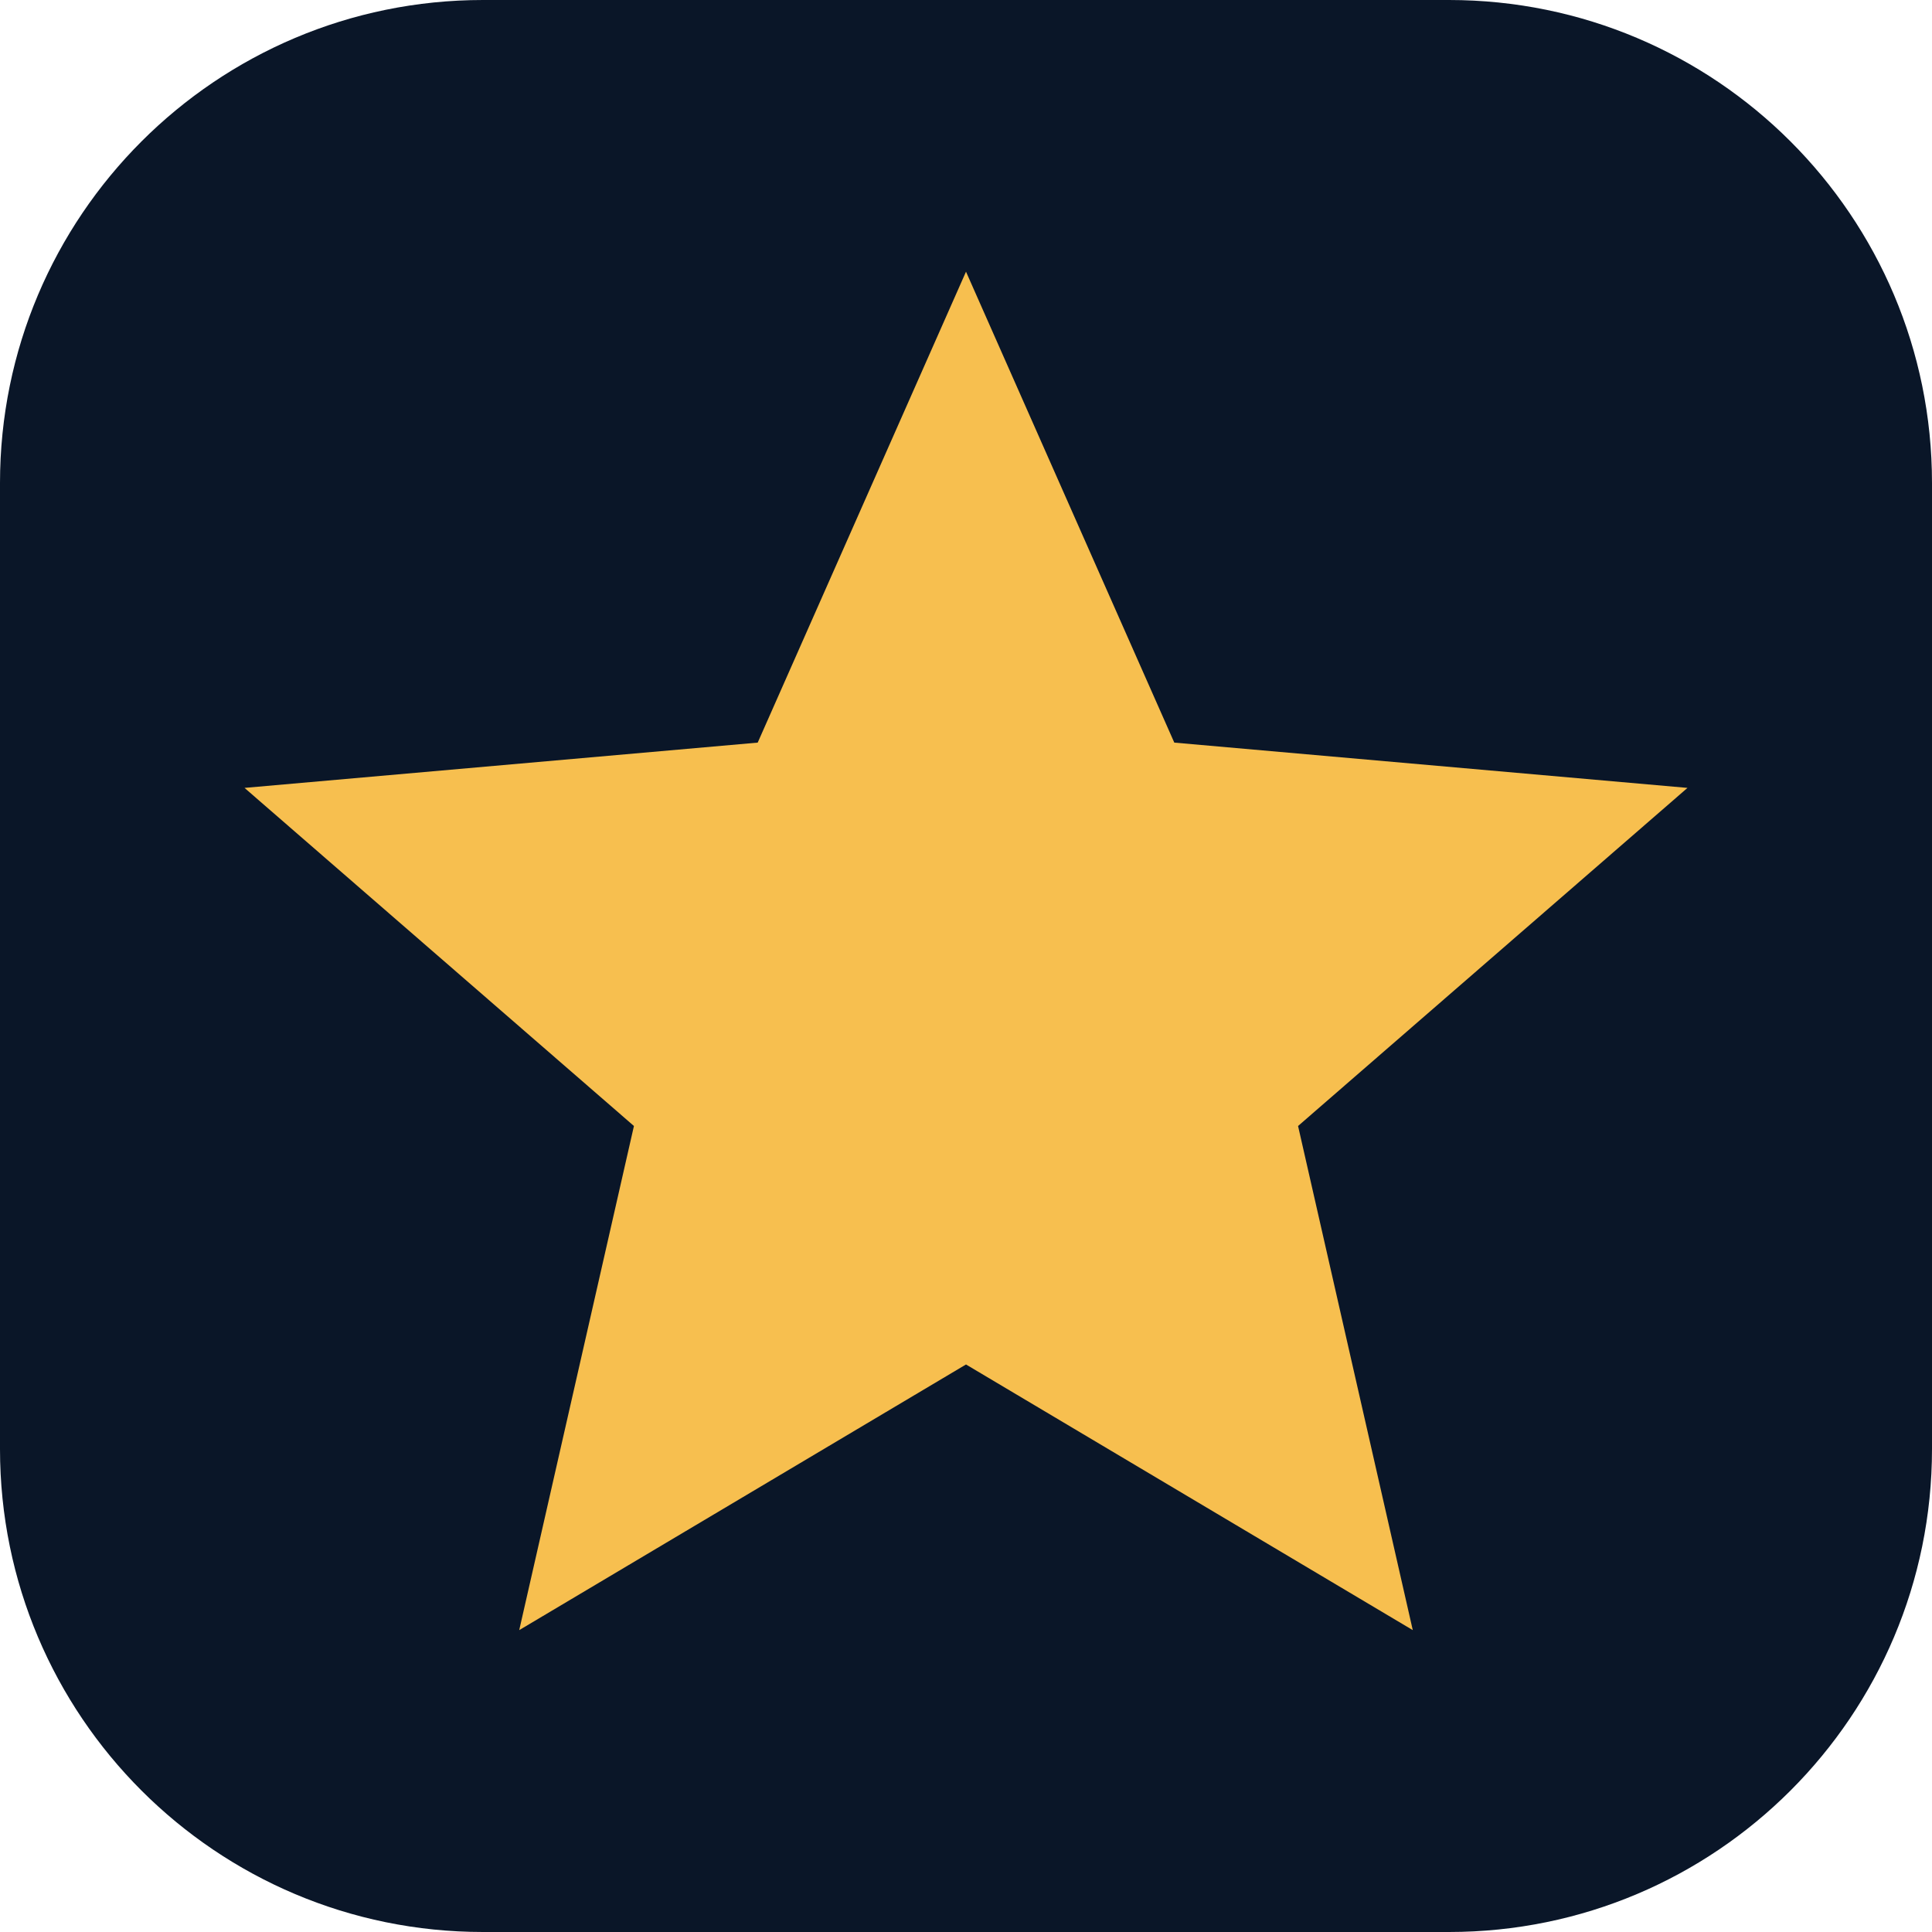
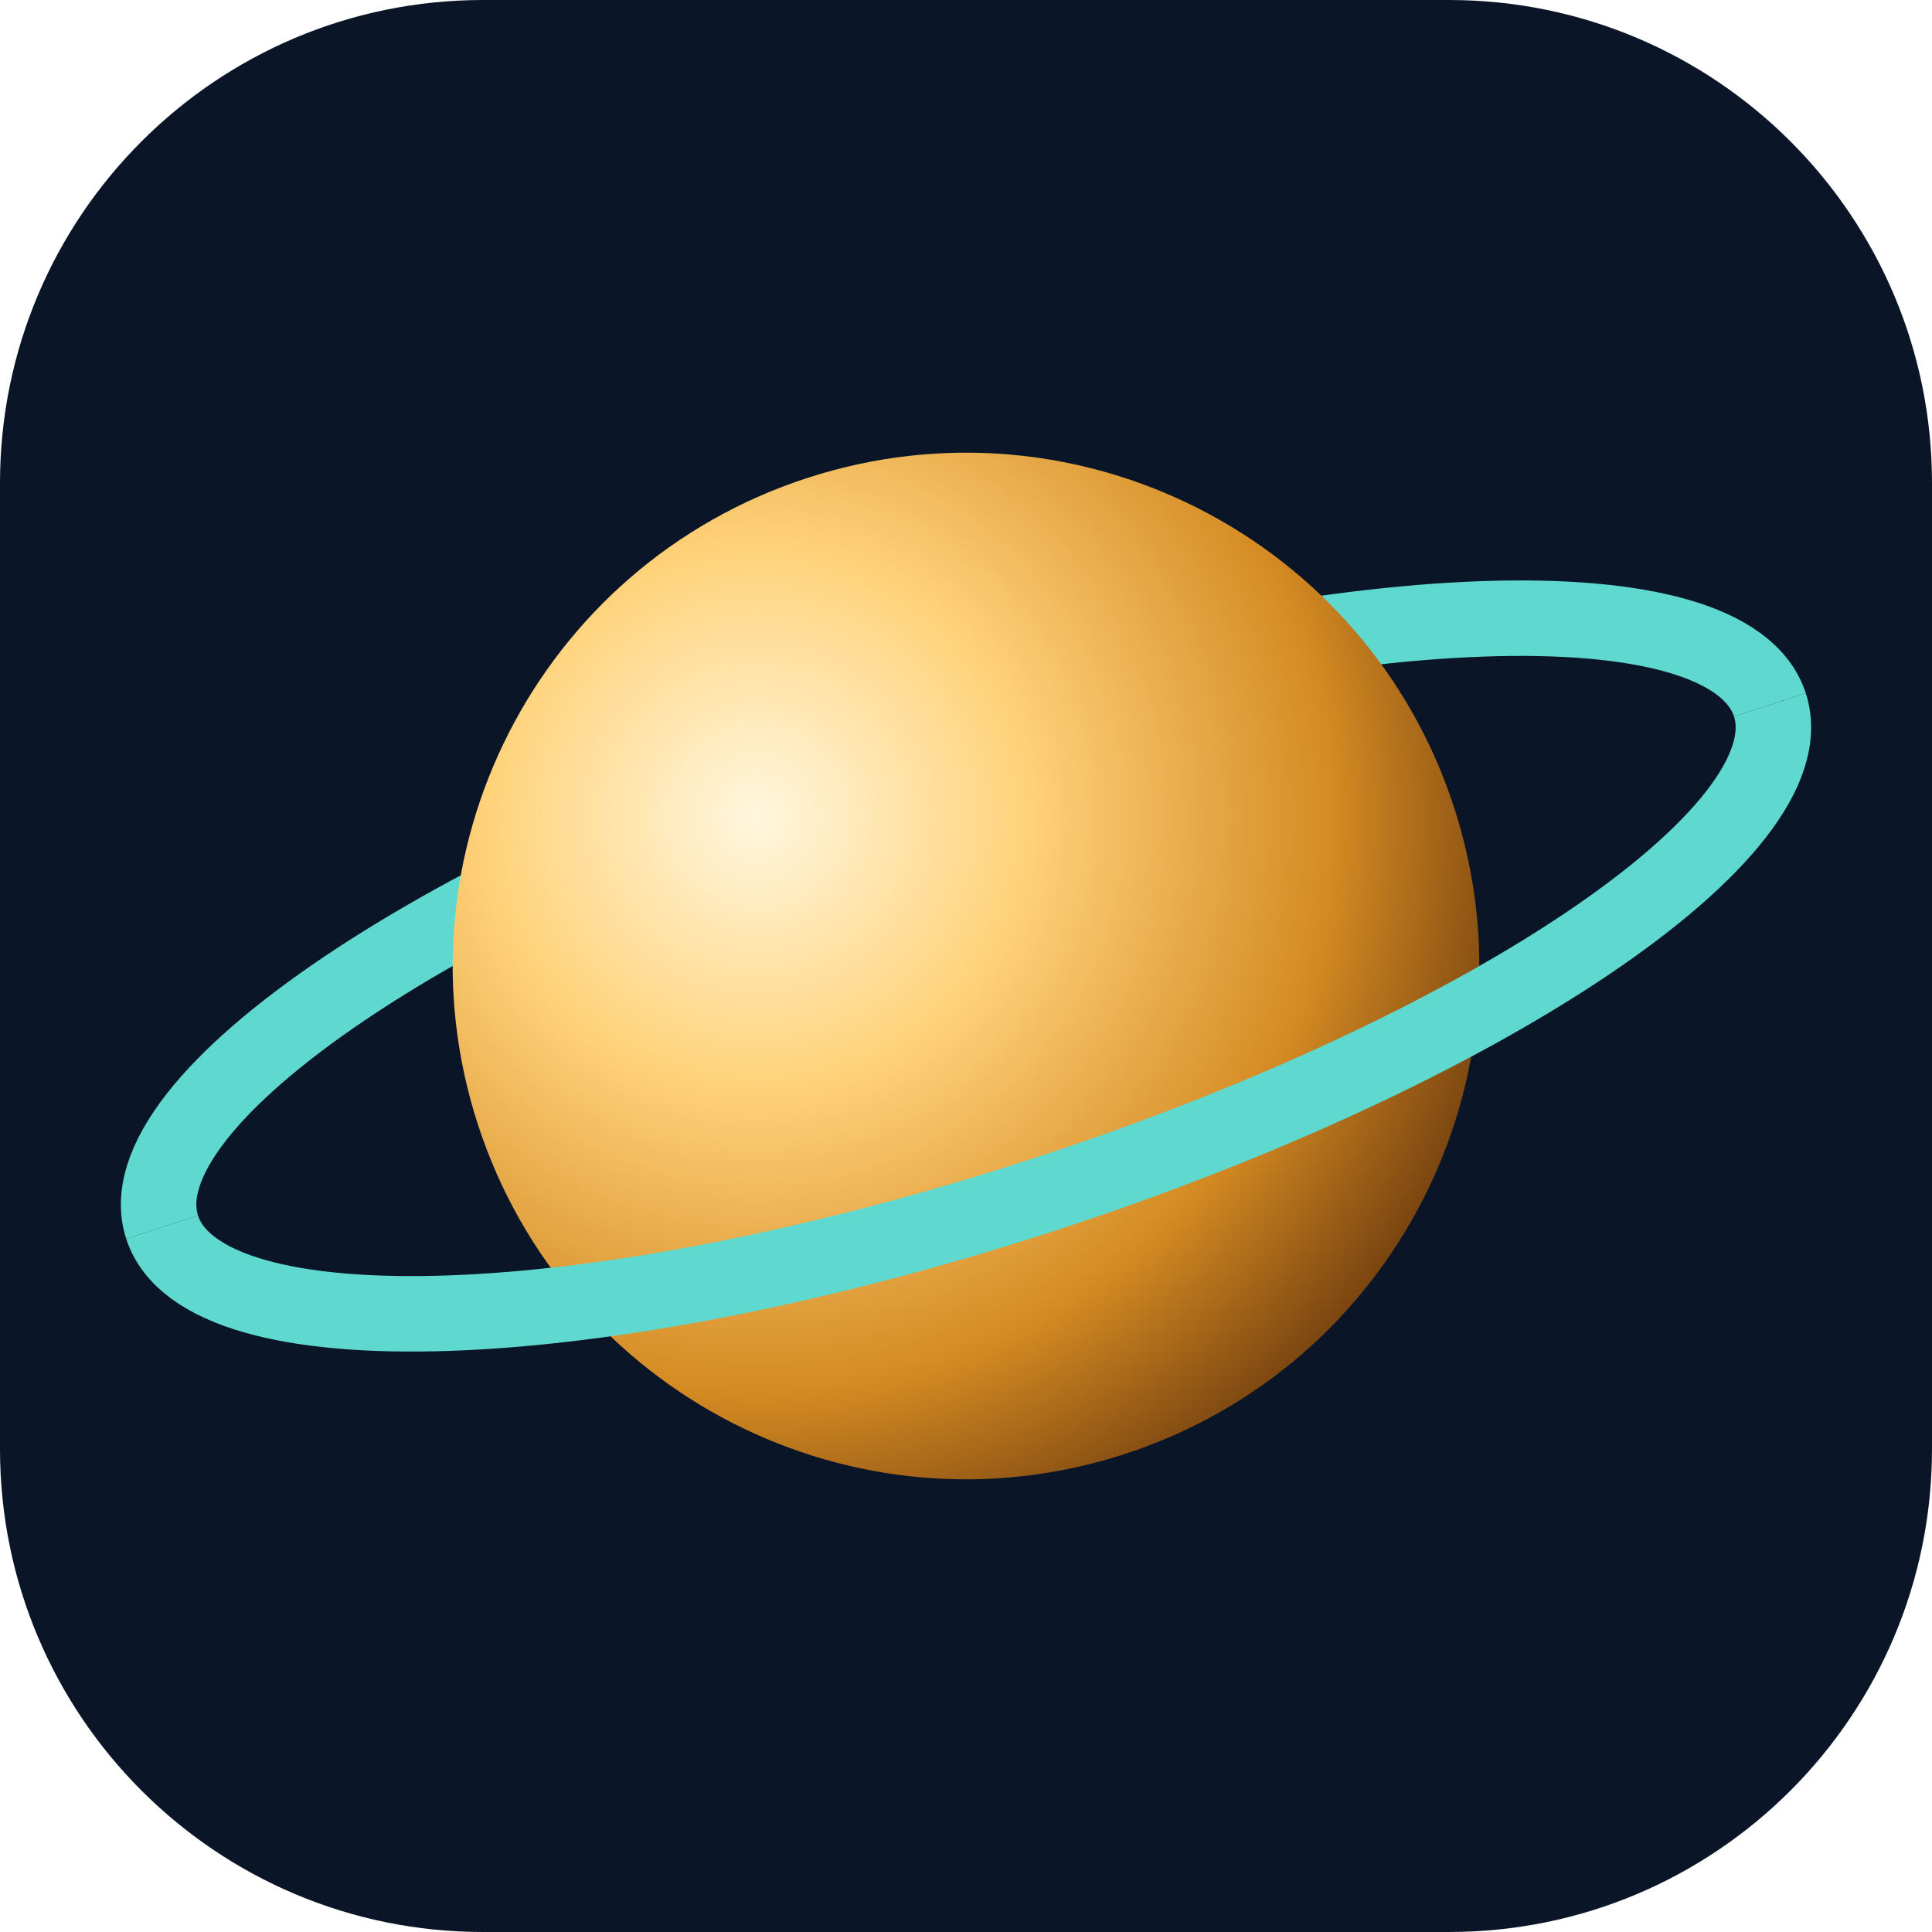
<svg xmlns="http://www.w3.org/2000/svg" viewBox="0 0 64 64">
+   <defs>
+     <radialGradient id="p" cx="35%" cy="30%" r="75%">
+       <stop offset="0" stop-color="#fff7df" />
+       <stop offset=".35" stop-color="#ffd27a" />
+       <stop offset=".75" stop-color="#d48a22" />
+       <stop offset="1" stop-color="#7a4510" />
+     </radialGradient>
+   </defs>
  <rect width="64" height="64" rx="16" fill="#0a1628" />
-   <path d="M32 9l6.9 15.6 17 1.5-12.9 11.2 3.8 16.7L32 45.2 17.2 54l3.8-16.7L8.1 26.1l17-1.5z" fill="#f7bf4f" />
+   <g transform="rotate(-18 32 32)">
+     <path d="M4 32A28 8 0 0 1 60 32" fill="none" stroke="#5fd9cf" stroke-width="2.5" />
+     <circle cx="32" cy="32" r="17" fill="url(#p)" />
+     <path d="M4 32A28 8 0 0 0 60 32" fill="none" stroke="#5fd9cf" stroke-width="2.5" />
+   </g>
</svg>
